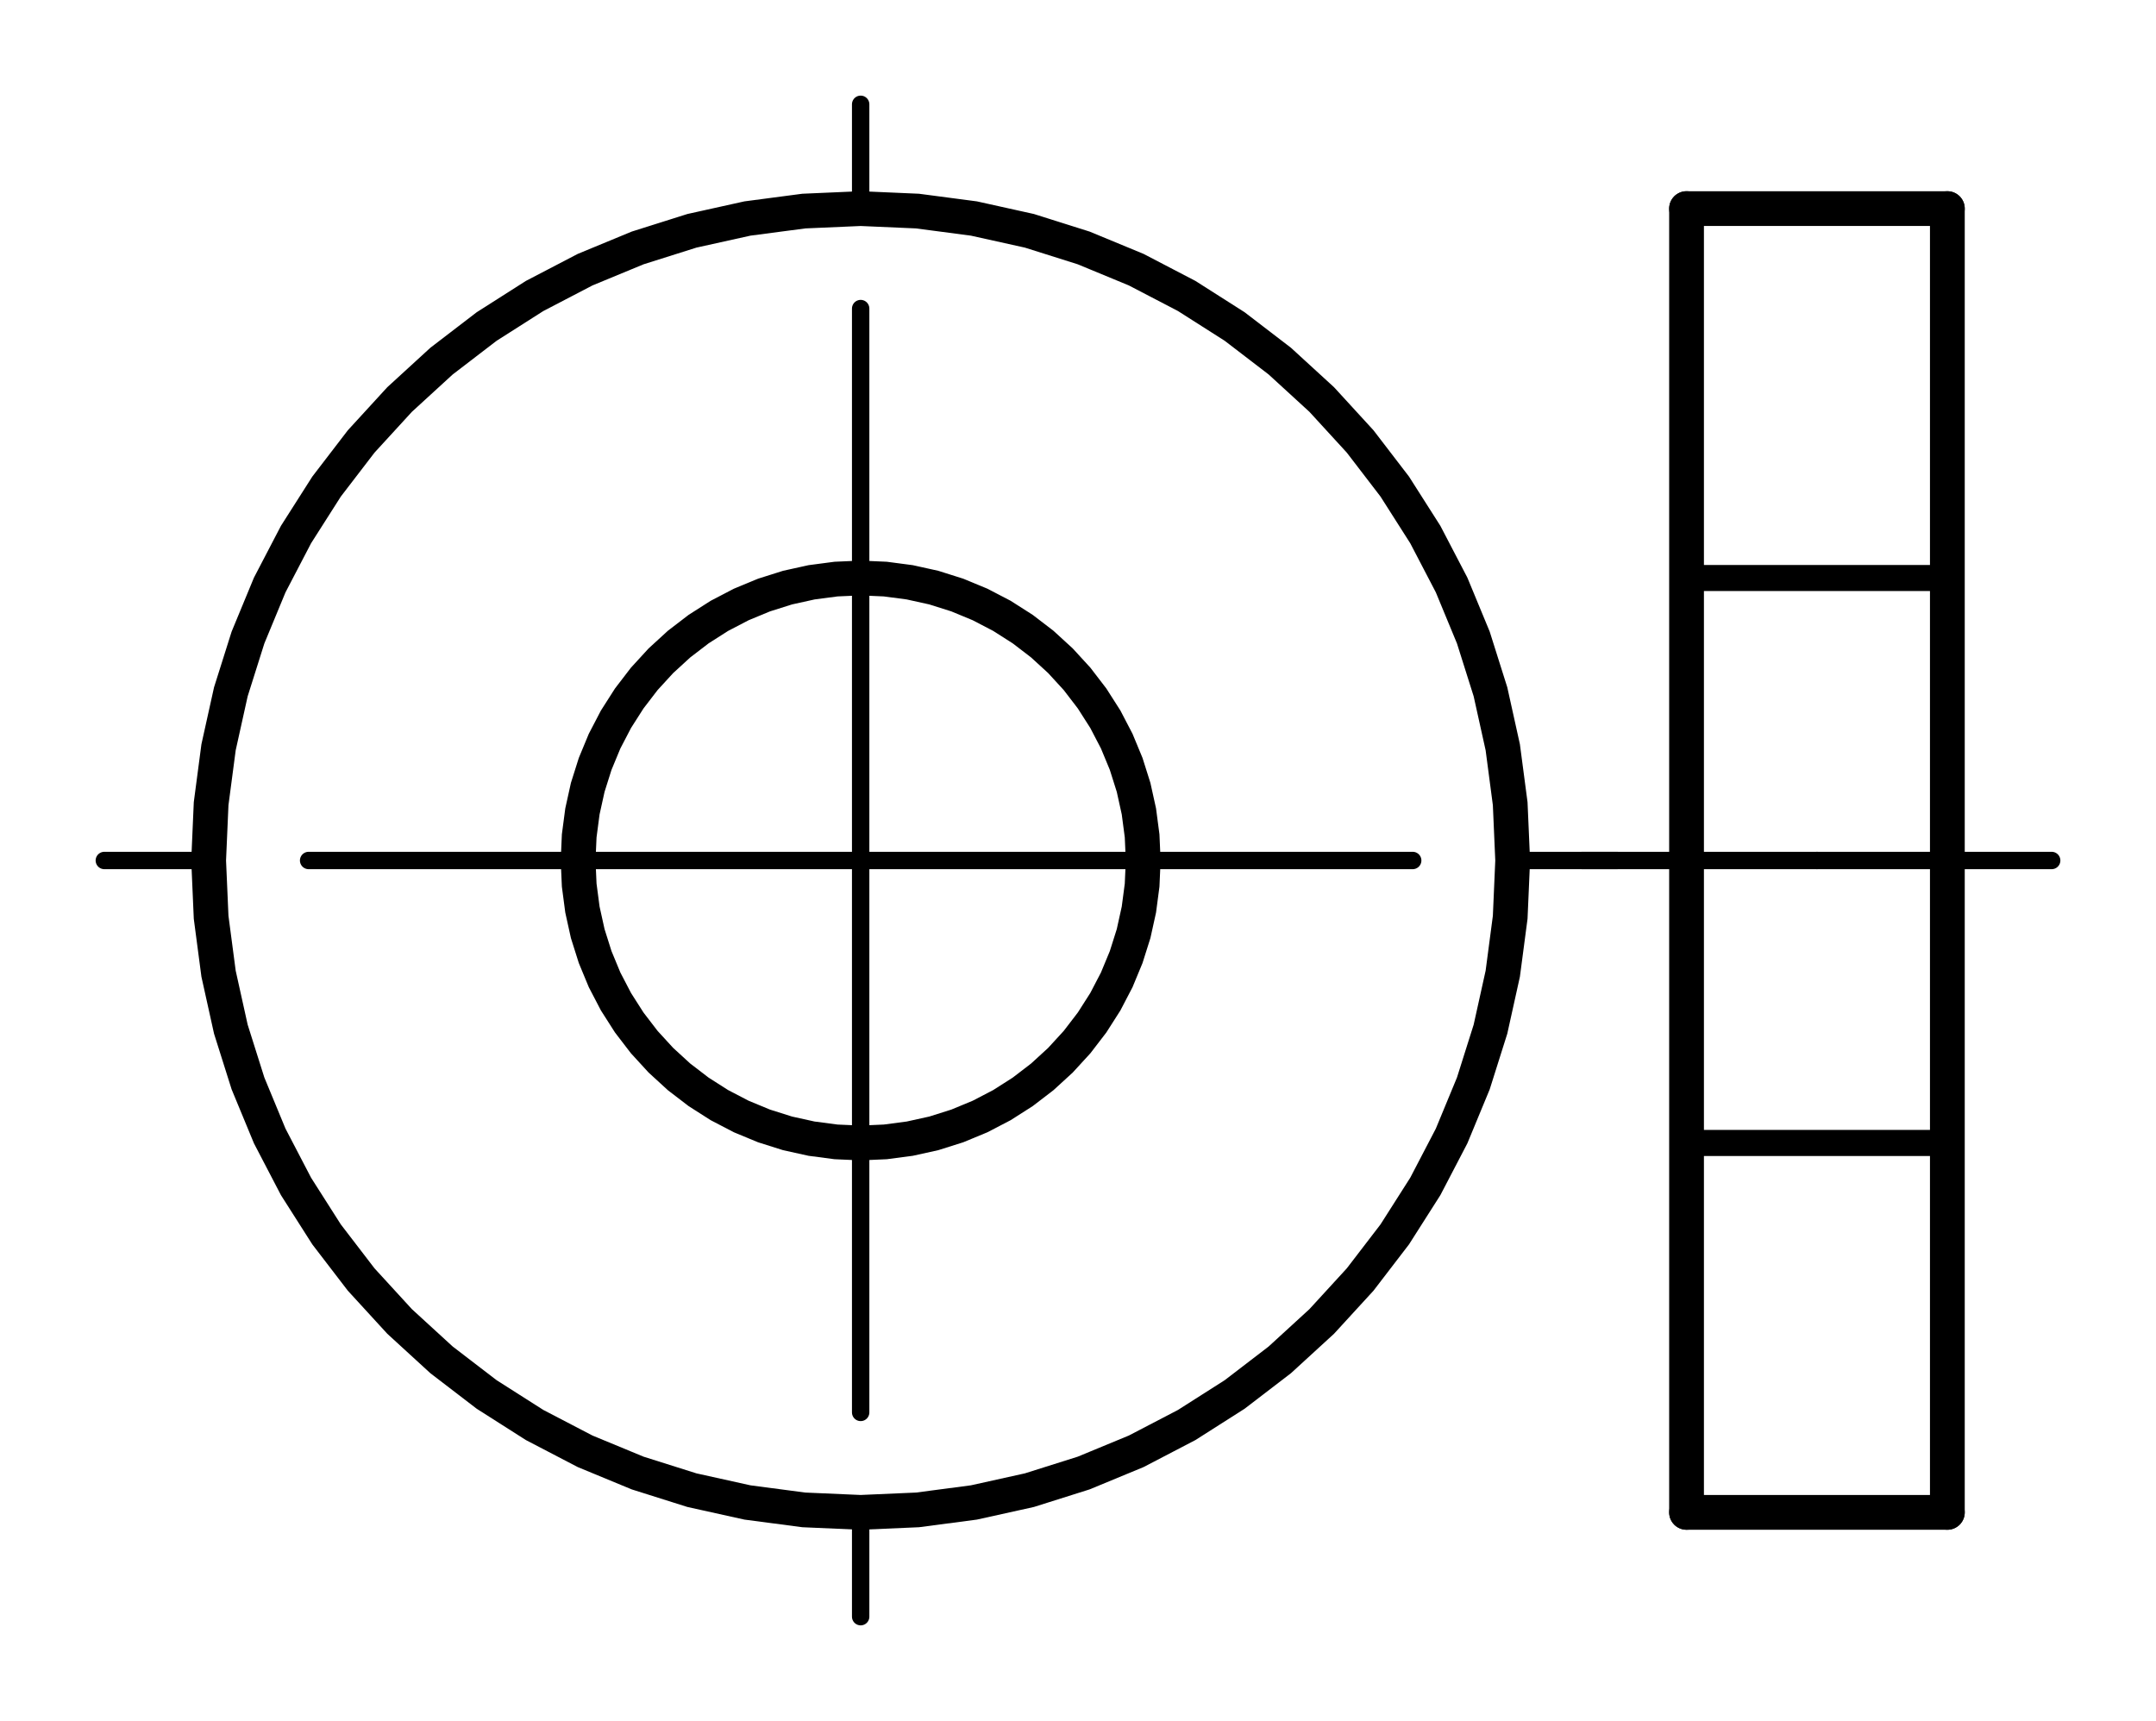
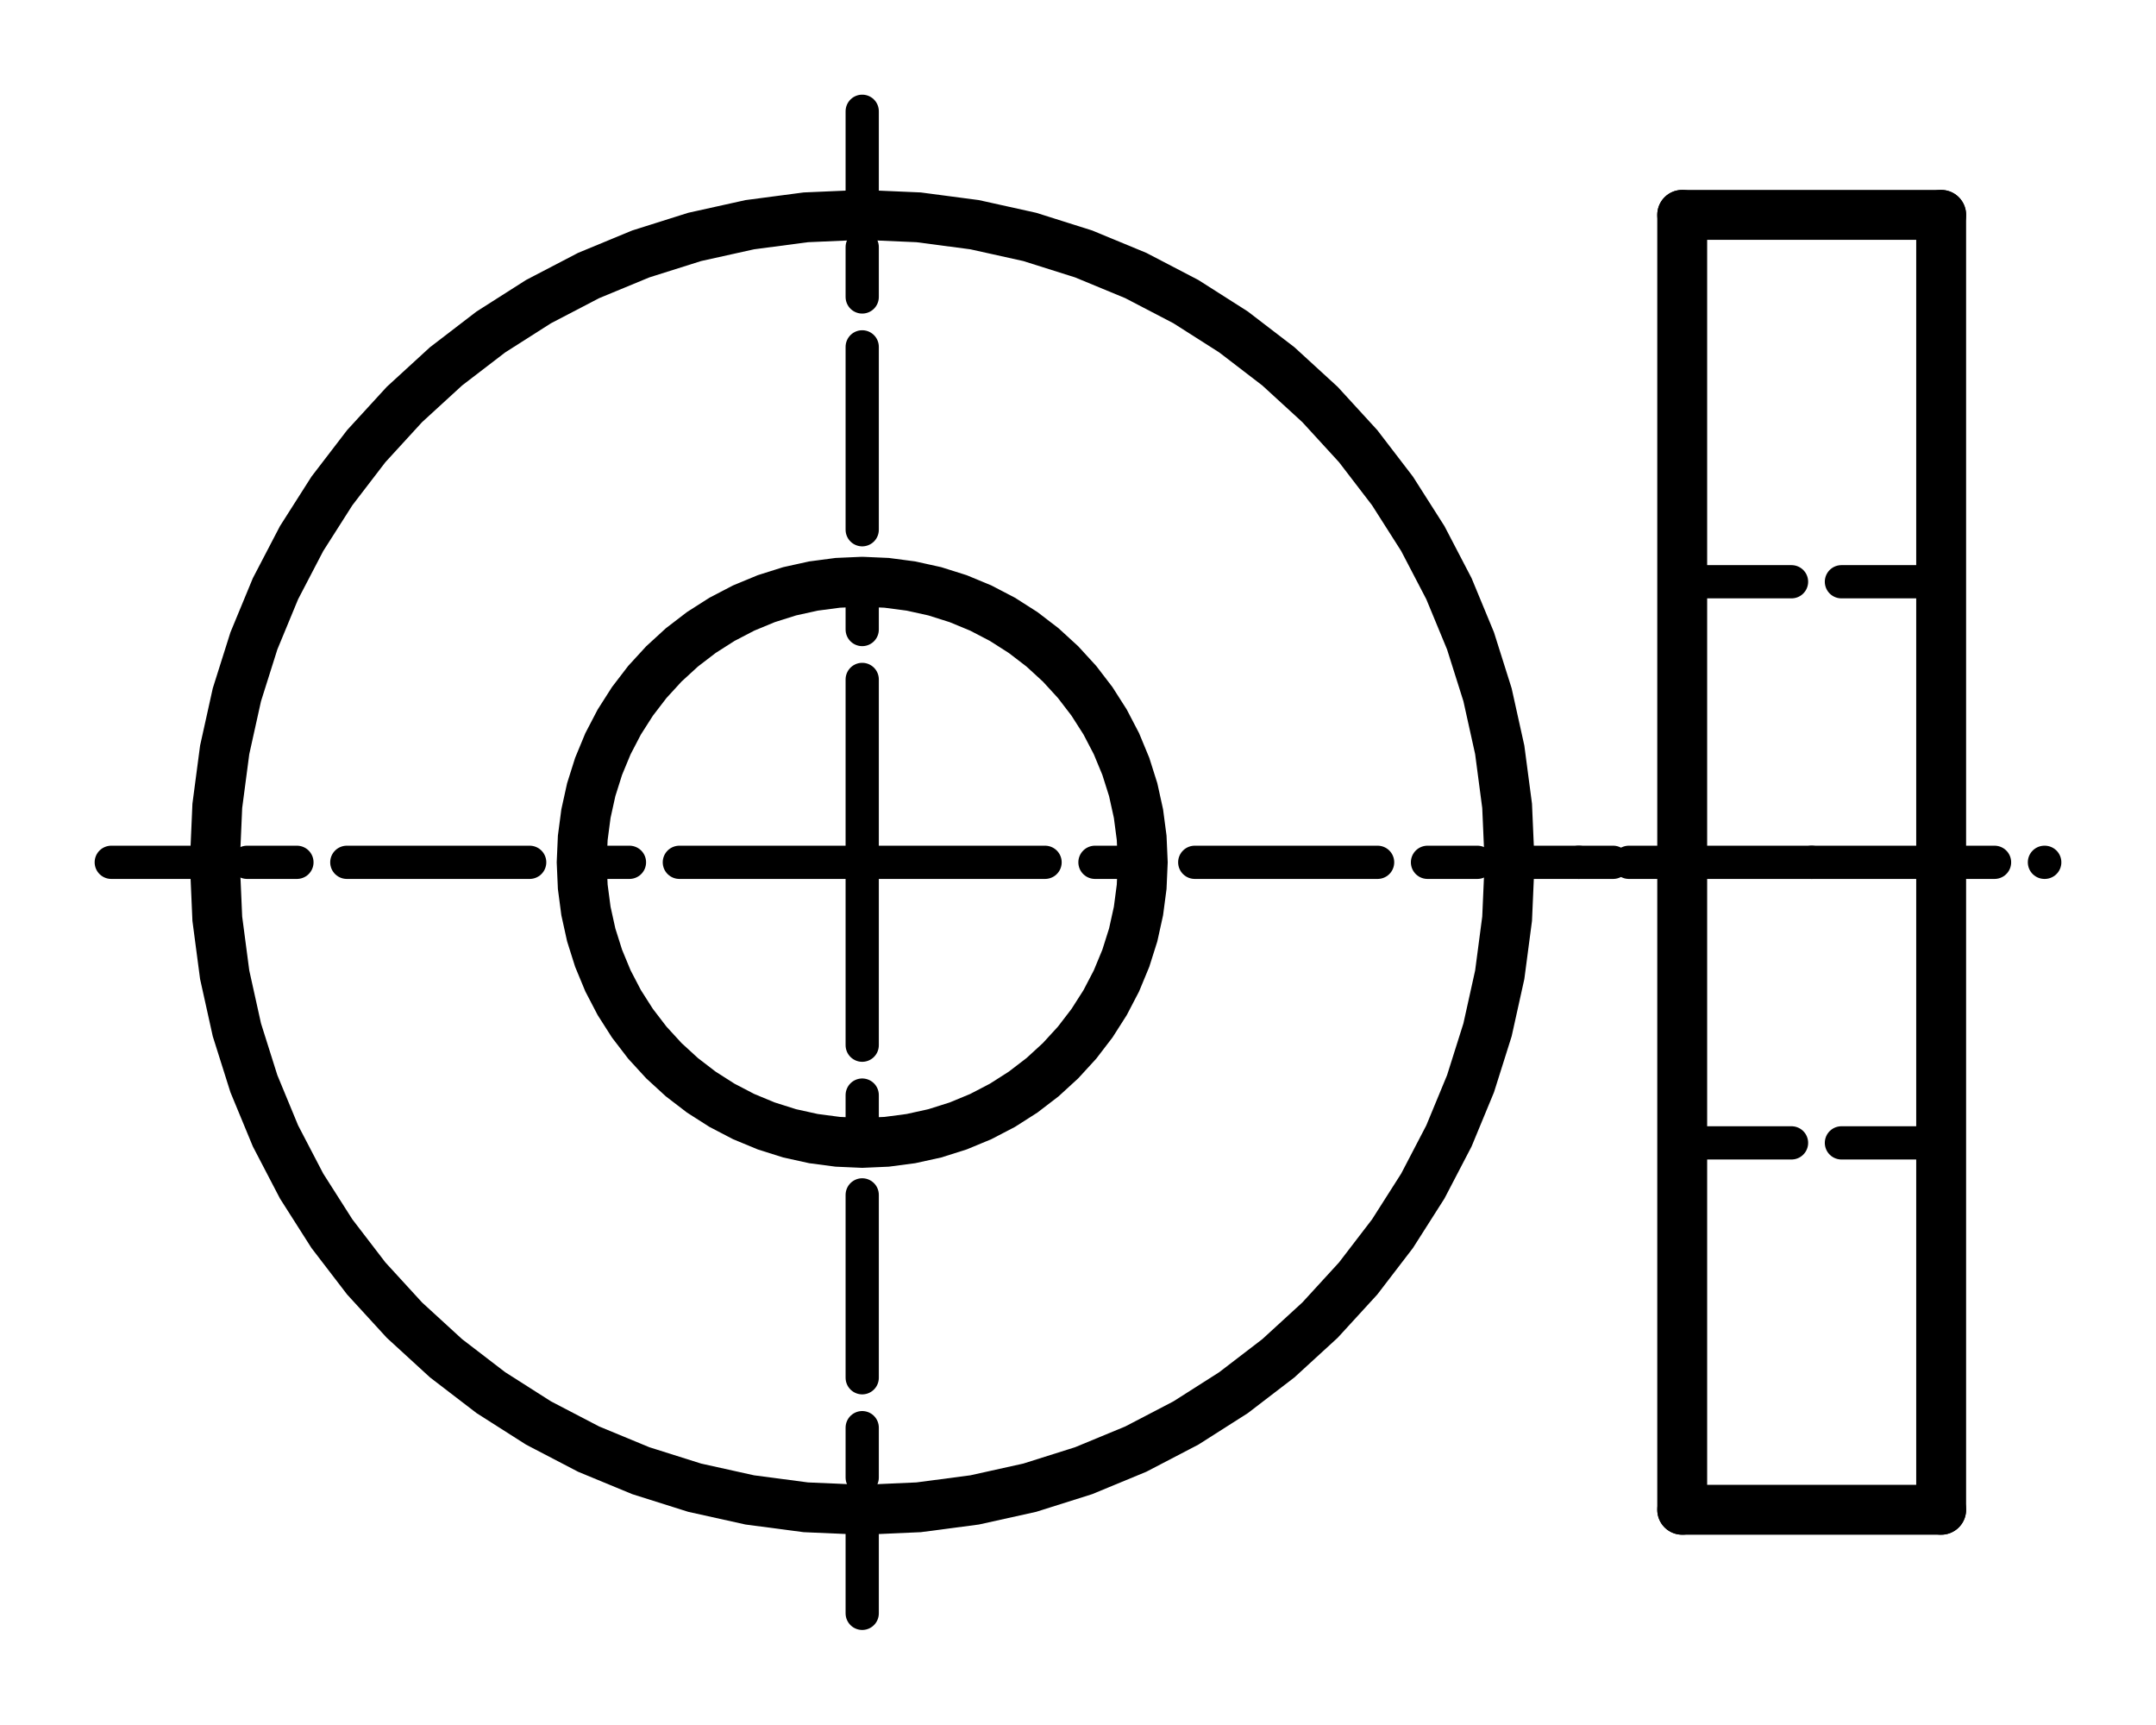
- <svg xmlns="http://www.w3.org/2000/svg" width="49.6mm" height="39.6mm" viewBox="-19.8 -19.8 49.6 39.6" version="1.1">
+ <svg xmlns="http://www.w3.org/2000/svg" width="49.956mm" height="39.956mm" viewBox="-19.978 -19.978 49.956 39.956" version="1.1">
  <g transform="scale(1,-1)" stroke-linecap="round">
-     <g fill="none" stroke="rgb(0,0,0)" stroke-width="0.8" id="Visible">
+     <g fill="none" stroke="rgb(0,0,0)" stroke-width="1.156" id="Visible">
      <path d="M 0.0,15.0 L -1.307,14.943 L -2.605,14.772 L -3.882,14.489 L -5.13,14.095 L -6.339,13.595 L -7.5,12.99 L -8.604,12.287 L -9.642,11.491 L -10.607,10.607 L -11.491,9.642 L -12.287,8.604 L -12.99,7.5 L -13.595,6.339 L -14.095,5.13 L -14.489,3.882 L -14.772,2.605 L -14.943,1.307 L -15.0,0.0 L -14.943,-1.307 L -14.772,-2.605 L -14.489,-3.882 L -14.095,-5.13 L -13.595,-6.339 L -12.99,-7.5 L -12.287,-8.604 L -11.491,-9.642 L -10.607,-10.607 L -9.642,-11.491 L -8.604,-12.287 L -7.5,-12.99 L -6.339,-13.595 L -5.13,-14.095 L -3.882,-14.489 L -2.605,-14.772 L -1.307,-14.943 L -0.0,-15.0 L 1.307,-14.943 L 2.605,-14.772 L 3.882,-14.489 L 5.13,-14.095 L 6.339,-13.595 L 7.5,-12.99 L 8.604,-12.287 L 9.642,-11.491 L 10.607,-10.607 L 11.491,-9.642 L 12.287,-8.604 L 12.99,-7.5 L 13.595,-6.339 L 14.095,-5.13 L 14.489,-3.882 L 14.772,-2.605 L 14.943,-1.307 L 15.0,-0.0 L 14.943,1.307 L 14.772,2.605 L 14.489,3.882 L 14.095,5.13 L 13.595,6.339 L 12.99,7.5 L 12.287,8.604 L 11.491,9.642 L 10.607,10.607 L 9.642,11.491 L 8.604,12.287 L 7.5,12.99 L 6.339,13.595 L 5.13,14.095 L 3.882,14.489 L 2.605,14.772 L 1.307,14.943 L 0.0,15.0" />
      <path d="M 0.0,6.5 L -0.567,6.475 L -1.129,6.401 L -1.682,6.279 L -2.223,6.108 L -2.747,5.891 L -3.25,5.629 L -3.728,5.324 L -4.178,4.979 L -4.596,4.596 L -4.979,4.178 L -5.324,3.728 L -5.629,3.25 L -5.891,2.747 L -6.108,2.223 L -6.279,1.682 L -6.401,1.129 L -6.475,0.567 L -6.5,-0.0 L -6.475,-0.567 L -6.401,-1.129 L -6.279,-1.682 L -6.108,-2.223 L -5.891,-2.747 L -5.629,-3.25 L -5.324,-3.728 L -4.979,-4.178 L -4.596,-4.596 L -4.178,-4.979 L -3.728,-5.324 L -3.25,-5.629 L -2.747,-5.891 L -2.223,-6.108 L -1.682,-6.279 L -1.129,-6.401 L -0.567,-6.475 L 0.0,-6.5 L 0.567,-6.475 L 1.129,-6.401 L 1.682,-6.279 L 2.223,-6.108 L 2.747,-5.891 L 3.25,-5.629 L 3.728,-5.324 L 4.178,-4.979 L 4.596,-4.596 L 4.979,-4.178 L 5.324,-3.728 L 5.629,-3.25 L 5.891,-2.747 L 6.108,-2.223 L 6.279,-1.682 L 6.401,-1.129 L 6.475,-0.567 L 6.5,0.0 L 6.475,0.567 L 6.401,1.129 L 6.279,1.682 L 6.108,2.223 L 5.891,2.747 L 5.629,3.25 L 5.324,3.728 L 4.979,4.178 L 4.596,4.596 L 4.178,4.979 L 3.728,5.324 L 3.25,5.629 L 2.747,5.891 L 2.223,6.108 L 1.682,6.279 L 1.129,6.401 L 0.567,6.475 L -0.0,6.5" />
      <path d="M 19.0,-15.0 L 19.0,-14.583 L 19.0,-14.167 L 19.0,-13.75 L 19.0,-13.333 L 19.0,-12.917 L 19.0,-12.5 L 19.0,-12.083 L 19.0,-11.667 L 19.0,-11.25 L 19.0,-10.833 L 19.0,-10.417 L 19.0,-10.0 L 19.0,-9.583 L 19.0,-9.167 L 19.0,-8.75 L 19.0,-8.333 L 19.0,-7.917 L 19.0,-7.5 L 19.0,-7.083 L 19.0,-6.667 L 19.0,-6.25 L 19.0,-5.833 L 19.0,-5.417 L 19.0,-5.0 L 19.0,-4.583 L 19.0,-4.167 L 19.0,-3.75 L 19.0,-3.333 L 19.0,-2.917 L 19.0,-2.5 L 19.0,-2.083 L 19.0,-1.667 L 19.0,-1.25 L 19.0,-0.833 L 19.0,-0.417 L 19.0,0.0 L 19.0,0.417 L 19.0,0.833 L 19.0,1.25 L 19.0,1.667 L 19.0,2.083 L 19.0,2.5 L 19.0,2.917 L 19.0,3.333 L 19.0,3.75 L 19.0,4.167 L 19.0,4.583 L 19.0,5.0 L 19.0,5.417 L 19.0,5.833 L 19.0,6.25 L 19.0,6.667 L 19.0,7.083 L 19.0,7.5 L 19.0,7.917 L 19.0,8.333 L 19.0,8.75 L 19.0,9.167 L 19.0,9.583 L 19.0,10.0 L 19.0,10.417 L 19.0,10.833 L 19.0,11.25 L 19.0,11.667 L 19.0,12.083 L 19.0,12.5 L 19.0,12.917 L 19.0,13.333 L 19.0,13.75 L 19.0,14.167 L 19.0,14.583 L 19.0,15.0" />
      <path d="M 25.0,15.0 L 24.917,15.0 L 24.833,15.0 L 24.75,15.0 L 24.667,15.0 L 24.583,15.0 L 24.5,15.0 L 24.417,15.0 L 24.333,15.0 L 24.25,15.0 L 24.167,15.0 L 24.083,15.0 L 24.0,15.0 L 23.917,15.0 L 23.833,15.0 L 23.75,15.0 L 23.667,15.0 L 23.583,15.0 L 23.5,15.0 L 23.417,15.0 L 23.333,15.0 L 23.25,15.0 L 23.167,15.0 L 23.083,15.0 L 23.0,15.0 L 22.917,15.0 L 22.833,15.0 L 22.75,15.0 L 22.667,15.0 L 22.583,15.0 L 22.5,15.0 L 22.417,15.0 L 22.333,15.0 L 22.25,15.0 L 22.167,15.0 L 22.083,15.0 L 22.0,15.0 L 21.917,15.0 L 21.833,15.0 L 21.75,15.0 L 21.667,15.0 L 21.583,15.0 L 21.5,15.0 L 21.417,15.0 L 21.333,15.0 L 21.25,15.0 L 21.167,15.0 L 21.083,15.0 L 21.0,15.0 L 20.917,15.0 L 20.833,15.0 L 20.75,15.0 L 20.667,15.0 L 20.583,15.0 L 20.5,15.0 L 20.417,15.0 L 20.333,15.0 L 20.25,15.0 L 20.167,15.0 L 20.083,15.0 L 20.0,15.0 L 19.917,15.0 L 19.833,15.0 L 19.75,15.0 L 19.667,15.0 L 19.583,15.0 L 19.5,15.0 L 19.417,15.0 L 19.333,15.0 L 19.25,15.0 L 19.167,15.0 L 19.083,15.0 L 19.0,15.0" />
      <path d="M 25.0,-15.0 L 25.0,-14.583 L 25.0,-14.167 L 25.0,-13.75 L 25.0,-13.333 L 25.0,-12.917 L 25.0,-12.5 L 25.0,-12.083 L 25.0,-11.667 L 25.0,-11.25 L 25.0,-10.833 L 25.0,-10.417 L 25.0,-10.0 L 25.0,-9.583 L 25.0,-9.167 L 25.0,-8.75 L 25.0,-8.333 L 25.0,-7.917 L 25.0,-7.5 L 25.0,-7.083 L 25.0,-6.667 L 25.0,-6.25 L 25.0,-5.833 L 25.0,-5.417 L 25.0,-5.0 L 25.0,-4.583 L 25.0,-4.167 L 25.0,-3.75 L 25.0,-3.333 L 25.0,-2.917 L 25.0,-2.5 L 25.0,-2.083 L 25.0,-1.667 L 25.0,-1.25 L 25.0,-0.833 L 25.0,-0.417 L 25.0,0.0 L 25.0,0.417 L 25.0,0.833 L 25.0,1.25 L 25.0,1.667 L 25.0,2.083 L 25.0,2.5 L 25.0,2.917 L 25.0,3.333 L 25.0,3.75 L 25.0,4.167 L 25.0,4.583 L 25.0,5.0 L 25.0,5.417 L 25.0,5.833 L 25.0,6.25 L 25.0,6.667 L 25.0,7.083 L 25.0,7.5 L 25.0,7.917 L 25.0,8.333 L 25.0,8.75 L 25.0,9.167 L 25.0,9.583 L 25.0,10.0 L 25.0,10.417 L 25.0,10.833 L 25.0,11.25 L 25.0,11.667 L 25.0,12.083 L 25.0,12.5 L 25.0,12.917 L 25.0,13.333 L 25.0,13.75 L 25.0,14.167 L 25.0,14.583 L 25.0,15.0" />
      <path d="M 25.0,-15.0 L 24.917,-15.0 L 24.833,-15.0 L 24.75,-15.0 L 24.667,-15.0 L 24.583,-15.0 L 24.5,-15.0 L 24.417,-15.0 L 24.333,-15.0 L 24.25,-15.0 L 24.167,-15.0 L 24.083,-15.0 L 24.0,-15.0 L 23.917,-15.0 L 23.833,-15.0 L 23.75,-15.0 L 23.667,-15.0 L 23.583,-15.0 L 23.5,-15.0 L 23.417,-15.0 L 23.333,-15.0 L 23.25,-15.0 L 23.167,-15.0 L 23.083,-15.0 L 23.0,-15.0 L 22.917,-15.0 L 22.833,-15.0 L 22.75,-15.0 L 22.667,-15.0 L 22.583,-15.0 L 22.5,-15.0 L 22.417,-15.0 L 22.333,-15.0 L 22.25,-15.0 L 22.167,-15.0 L 22.083,-15.0 L 22.0,-15.0 L 21.917,-15.0 L 21.833,-15.0 L 21.75,-15.0 L 21.667,-15.0 L 21.583,-15.0 L 21.5,-15.0 L 21.417,-15.0 L 21.333,-15.0 L 21.25,-15.0 L 21.167,-15.0 L 21.083,-15.0 L 21.0,-15.0 L 20.917,-15.0 L 20.833,-15.0 L 20.75,-15.0 L 20.667,-15.0 L 20.583,-15.0 L 20.5,-15.0 L 20.417,-15.0 L 20.333,-15.0 L 20.25,-15.0 L 20.167,-15.0 L 20.083,-15.0 L 20.0,-15.0 L 19.917,-15.0 L 19.833,-15.0 L 19.75,-15.0 L 19.667,-15.0 L 19.583,-15.0 L 19.5,-15.0 L 19.417,-15.0 L 19.333,-15.0 L 19.25,-15.0 L 19.167,-15.0 L 19.083,-15.0 L 19.0,-15.0" />
    </g>
-     <g fill="none" stroke="rgb(0,0,0)" stroke-width="0.6" id="Hidden" stroke-dasharray="7.2 1.8">
+     <g fill="none" stroke="rgb(0,0,0)" stroke-width="0.77" id="Hidden" stroke-dasharray="2.311 1.156">
      <path d="M 0.0,15.0 L -1.307,14.943 L -2.605,14.772 L -3.882,14.489 L -5.13,14.095 L -6.339,13.595 L -7.5,12.99 L -8.604,12.287 L -9.642,11.491 L -10.607,10.607 L -11.491,9.642 L -12.287,8.604 L -12.99,7.5 L -13.595,6.339 L -14.095,5.13 L -14.489,3.882 L -14.772,2.605 L -14.943,1.307 L -15.0,0.0 L -14.943,-1.307 L -14.772,-2.605 L -14.489,-3.882 L -14.095,-5.13 L -13.595,-6.339 L -12.99,-7.5 L -12.287,-8.604 L -11.491,-9.642 L -10.607,-10.607 L -9.642,-11.491 L -8.604,-12.287 L -7.5,-12.99 L -6.339,-13.595 L -5.13,-14.095 L -3.882,-14.489 L -2.605,-14.772 L -1.307,-14.943 L -0.0,-15.0 L 1.307,-14.943 L 2.605,-14.772 L 3.882,-14.489 L 5.13,-14.095 L 6.339,-13.595 L 7.5,-12.99 L 8.604,-12.287 L 9.642,-11.491 L 10.607,-10.607 L 11.491,-9.642 L 12.287,-8.604 L 12.99,-7.5 L 13.595,-6.339 L 14.095,-5.13 L 14.489,-3.882 L 14.772,-2.605 L 14.943,-1.307 L 15.0,-0.0 L 14.943,1.307 L 14.772,2.605 L 14.489,3.882 L 14.095,5.13 L 13.595,6.339 L 12.99,7.5 L 12.287,8.604 L 11.491,9.642 L 10.607,10.607 L 9.642,11.491 L 8.604,12.287 L 7.5,12.99 L 6.339,13.595 L 5.13,14.095 L 3.882,14.489 L 2.605,14.772 L 1.307,14.943 L 0.0,15.0" />
      <path d="M 0.0,6.5 L -0.567,6.475 L -1.129,6.401 L -1.682,6.279 L -2.223,6.108 L -2.747,5.891 L -3.25,5.629 L -3.728,5.324 L -4.178,4.979 L -4.596,4.596 L -4.979,4.178 L -5.324,3.728 L -5.629,3.25 L -5.891,2.747 L -6.108,2.223 L -6.279,1.682 L -6.401,1.129 L -6.475,0.567 L -6.5,-0.0 L -6.475,-0.567 L -6.401,-1.129 L -6.279,-1.682 L -6.108,-2.223 L -5.891,-2.747 L -5.629,-3.25 L -5.324,-3.728 L -4.979,-4.178 L -4.596,-4.596 L -4.178,-4.979 L -3.728,-5.324 L -3.25,-5.629 L -2.747,-5.891 L -2.223,-6.108 L -1.682,-6.279 L -1.129,-6.401 L -0.567,-6.475 L 0.0,-6.5 L 0.567,-6.475 L 1.129,-6.401 L 1.682,-6.279 L 2.223,-6.108 L 2.747,-5.891 L 3.25,-5.629 L 3.728,-5.324 L 4.178,-4.979 L 4.596,-4.596 L 4.979,-4.178 L 5.324,-3.728 L 5.629,-3.25 L 5.891,-2.747 L 6.108,-2.223 L 6.279,-1.682 L 6.401,-1.129 L 6.475,-0.567 L 6.5,0.0 L 6.475,0.567 L 6.401,1.129 L 6.279,1.682 L 6.108,2.223 L 5.891,2.747 L 5.629,3.25 L 5.324,3.728 L 4.979,4.178 L 4.596,4.596 L 4.178,4.979 L 3.728,5.324 L 3.25,5.629 L 2.747,5.891 L 2.223,6.108 L 1.682,6.279 L 1.129,6.401 L 0.567,6.475 L -0.0,6.5" />
      <path d="M 19.0,15.0 L 19.0,14.583 L 19.0,14.167 L 19.0,13.75 L 19.0,13.333 L 19.0,12.917 L 19.0,12.5 L 19.0,12.083 L 19.0,11.667 L 19.0,11.25 L 19.0,10.833 L 19.0,10.417 L 19.0,10.0 L 19.0,9.583 L 19.0,9.167 L 19.0,8.75 L 19.0,8.333 L 19.0,7.917 L 19.0,7.5 L 19.0,7.083 L 19.0,6.667 L 19.0,6.25 L 19.0,5.833 L 19.0,5.417 L 19.0,5.0 L 19.0,4.583 L 19.0,4.167 L 19.0,3.75 L 19.0,3.333 L 19.0,2.917 L 19.0,2.5 L 19.0,2.083 L 19.0,1.667 L 19.0,1.25 L 19.0,0.833 L 19.0,0.417 L 19.0,0.0 L 19.0,-0.417 L 19.0,-0.833 L 19.0,-1.25 L 19.0,-1.667 L 19.0,-2.083 L 19.0,-2.5 L 19.0,-2.917 L 19.0,-3.333 L 19.0,-3.75 L 19.0,-4.167 L 19.0,-4.583 L 19.0,-5.0 L 19.0,-5.417 L 19.0,-5.833 L 19.0,-6.25 L 19.0,-6.667 L 19.0,-7.083 L 19.0,-7.5 L 19.0,-7.917 L 19.0,-8.333 L 19.0,-8.75 L 19.0,-9.167 L 19.0,-9.583 L 19.0,-10.0 L 19.0,-10.417 L 19.0,-10.833 L 19.0,-11.25 L 19.0,-11.667 L 19.0,-12.083 L 19.0,-12.5 L 19.0,-12.917 L 19.0,-13.333 L 19.0,-13.75 L 19.0,-14.167 L 19.0,-14.583 L 19.0,-15.0" />
      <path d="M 25.0,15.0 L 25.0,14.583 L 25.0,14.167 L 25.0,13.75 L 25.0,13.333 L 25.0,12.917 L 25.0,12.5 L 25.0,12.083 L 25.0,11.667 L 25.0,11.25 L 25.0,10.833 L 25.0,10.417 L 25.0,10.0 L 25.0,9.583 L 25.0,9.167 L 25.0,8.75 L 25.0,8.333 L 25.0,7.917 L 25.0,7.5 L 25.0,7.083 L 25.0,6.667 L 25.0,6.25 L 25.0,5.833 L 25.0,5.417 L 25.0,5.0 L 25.0,4.583 L 25.0,4.167 L 25.0,3.75 L 25.0,3.333 L 25.0,2.917 L 25.0,2.5 L 25.0,2.083 L 25.0,1.667 L 25.0,1.25 L 25.0,0.833 L 25.0,0.417 L 25.0,0.0 L 25.0,-0.417 L 25.0,-0.833 L 25.0,-1.25 L 25.0,-1.667 L 25.0,-2.083 L 25.0,-2.5 L 25.0,-2.917 L 25.0,-3.333 L 25.0,-3.75 L 25.0,-4.167 L 25.0,-4.583 L 25.0,-5.0 L 25.0,-5.417 L 25.0,-5.833 L 25.0,-6.25 L 25.0,-6.667 L 25.0,-7.083 L 25.0,-7.5 L 25.0,-7.917 L 25.0,-8.333 L 25.0,-8.75 L 25.0,-9.167 L 25.0,-9.583 L 25.0,-10.0 L 25.0,-10.417 L 25.0,-10.833 L 25.0,-11.25 L 25.0,-11.667 L 25.0,-12.083 L 25.0,-12.5 L 25.0,-12.917 L 25.0,-13.333 L 25.0,-13.75 L 25.0,-14.167 L 25.0,-14.583 L 25.0,-15.0" />
      <path d="M 19.0,6.5 L 19.0,6.319 L 19.0,6.139 L 19.0,5.958 L 19.0,5.778 L 19.0,5.597 L 19.0,5.417 L 19.0,5.236 L 19.0,5.056 L 19.0,4.875 L 19.0,4.694 L 19.0,4.514 L 19.0,4.333 L 19.0,4.153 L 19.0,3.972 L 19.0,3.792 L 19.0,3.611 L 19.0,3.431 L 19.0,3.25 L 19.0,3.069 L 19.0,2.889 L 19.0,2.708 L 19.0,2.528 L 19.0,2.347 L 19.0,2.167 L 19.0,1.986 L 19.0,1.806 L 19.0,1.625 L 19.0,1.444 L 19.0,1.264 L 19.0,1.083 L 19.0,0.903 L 19.0,0.722 L 19.0,0.542 L 19.0,0.361 L 19.0,0.181 L 19.0,0.0 L 19.0,-0.181 L 19.0,-0.361 L 19.0,-0.542 L 19.0,-0.722 L 19.0,-0.903 L 19.0,-1.083 L 19.0,-1.264 L 19.0,-1.444 L 19.0,-1.625 L 19.0,-1.806 L 19.0,-1.986 L 19.0,-2.167 L 19.0,-2.347 L 19.0,-2.528 L 19.0,-2.708 L 19.0,-2.889 L 19.0,-3.069 L 19.0,-3.25 L 19.0,-3.431 L 19.0,-3.611 L 19.0,-3.792 L 19.0,-3.972 L 19.0,-4.153 L 19.0,-4.333 L 19.0,-4.514 L 19.0,-4.694 L 19.0,-4.875 L 19.0,-5.056 L 19.0,-5.236 L 19.0,-5.417 L 19.0,-5.597 L 19.0,-5.778 L 19.0,-5.958 L 19.0,-6.139 L 19.0,-6.319 L 19.0,-6.5" />
      <path d="M 19.0,-6.5 L 19.0,-6.319 L 19.0,-6.139 L 19.0,-5.958 L 19.0,-5.778 L 19.0,-5.597 L 19.0,-5.417 L 19.0,-5.236 L 19.0,-5.056 L 19.0,-4.875 L 19.0,-4.694 L 19.0,-4.514 L 19.0,-4.333 L 19.0,-4.153 L 19.0,-3.972 L 19.0,-3.792 L 19.0,-3.611 L 19.0,-3.431 L 19.0,-3.25 L 19.0,-3.069 L 19.0,-2.889 L 19.0,-2.708 L 19.0,-2.528 L 19.0,-2.347 L 19.0,-2.167 L 19.0,-1.986 L 19.0,-1.806 L 19.0,-1.625 L 19.0,-1.444 L 19.0,-1.264 L 19.0,-1.083 L 19.0,-0.903 L 19.0,-0.722 L 19.0,-0.542 L 19.0,-0.361 L 19.0,-0.181 L 19.0,0.0 L 19.0,0.181 L 19.0,0.361 L 19.0,0.542 L 19.0,0.722 L 19.0,0.903 L 19.0,1.083 L 19.0,1.264 L 19.0,1.444 L 19.0,1.625 L 19.0,1.806 L 19.0,1.986 L 19.0,2.167 L 19.0,2.347 L 19.0,2.528 L 19.0,2.708 L 19.0,2.889 L 19.0,3.069 L 19.0,3.25 L 19.0,3.431 L 19.0,3.611 L 19.0,3.792 L 19.0,3.972 L 19.0,4.153 L 19.0,4.333 L 19.0,4.514 L 19.0,4.694 L 19.0,4.875 L 19.0,5.056 L 19.0,5.236 L 19.0,5.417 L 19.0,5.597 L 19.0,5.778 L 19.0,5.958 L 19.0,6.139 L 19.0,6.319 L 19.0,6.5" />
      <path d="M 25.0,6.5 L 25.0,6.319 L 25.0,6.139 L 25.0,5.958 L 25.0,5.778 L 25.0,5.597 L 25.0,5.417 L 25.0,5.236 L 25.0,5.056 L 25.0,4.875 L 25.0,4.694 L 25.0,4.514 L 25.0,4.333 L 25.0,4.153 L 25.0,3.972 L 25.0,3.792 L 25.0,3.611 L 25.0,3.431 L 25.0,3.25 L 25.0,3.069 L 25.0,2.889 L 25.0,2.708 L 25.0,2.528 L 25.0,2.347 L 25.0,2.167 L 25.0,1.986 L 25.0,1.806 L 25.0,1.625 L 25.0,1.444 L 25.0,1.264 L 25.0,1.083 L 25.0,0.903 L 25.0,0.722 L 25.0,0.542 L 25.0,0.361 L 25.0,0.181 L 25.0,0.0 L 25.0,-0.181 L 25.0,-0.361 L 25.0,-0.542 L 25.0,-0.722 L 25.0,-0.903 L 25.0,-1.083 L 25.0,-1.264 L 25.0,-1.444 L 25.0,-1.625 L 25.0,-1.806 L 25.0,-1.986 L 25.0,-2.167 L 25.0,-2.347 L 25.0,-2.528 L 25.0,-2.708 L 25.0,-2.889 L 25.0,-3.069 L 25.0,-3.25 L 25.0,-3.431 L 25.0,-3.611 L 25.0,-3.792 L 25.0,-3.972 L 25.0,-4.153 L 25.0,-4.333 L 25.0,-4.514 L 25.0,-4.694 L 25.0,-4.875 L 25.0,-5.056 L 25.0,-5.236 L 25.0,-5.417 L 25.0,-5.597 L 25.0,-5.778 L 25.0,-5.958 L 25.0,-6.139 L 25.0,-6.319 L 25.0,-6.5" />
      <path d="M 25.0,-6.5 L 25.0,-6.319 L 25.0,-6.139 L 25.0,-5.958 L 25.0,-5.778 L 25.0,-5.597 L 25.0,-5.417 L 25.0,-5.236 L 25.0,-5.056 L 25.0,-4.875 L 25.0,-4.694 L 25.0,-4.514 L 25.0,-4.333 L 25.0,-4.153 L 25.0,-3.972 L 25.0,-3.792 L 25.0,-3.611 L 25.0,-3.431 L 25.0,-3.25 L 25.0,-3.069 L 25.0,-2.889 L 25.0,-2.708 L 25.0,-2.528 L 25.0,-2.347 L 25.0,-2.167 L 25.0,-1.986 L 25.0,-1.806 L 25.0,-1.625 L 25.0,-1.444 L 25.0,-1.264 L 25.0,-1.083 L 25.0,-0.903 L 25.0,-0.722 L 25.0,-0.542 L 25.0,-0.361 L 25.0,-0.181 L 25.0,0.0 L 25.0,0.181 L 25.0,0.361 L 25.0,0.542 L 25.0,0.722 L 25.0,0.903 L 25.0,1.083 L 25.0,1.264 L 25.0,1.444 L 25.0,1.625 L 25.0,1.806 L 25.0,1.986 L 25.0,2.167 L 25.0,2.347 L 25.0,2.528 L 25.0,2.708 L 25.0,2.889 L 25.0,3.069 L 25.0,3.25 L 25.0,3.431 L 25.0,3.611 L 25.0,3.792 L 25.0,3.972 L 25.0,4.153 L 25.0,4.333 L 25.0,4.514 L 25.0,4.694 L 25.0,4.875 L 25.0,5.056 L 25.0,5.236 L 25.0,5.417 L 25.0,5.597 L 25.0,5.778 L 25.0,5.958 L 25.0,6.139 L 25.0,6.319 L 25.0,6.5" />
      <path d="M 25.0,6.5 L 24.917,6.5 L 24.833,6.5 L 24.75,6.5 L 24.667,6.5 L 24.583,6.5 L 24.5,6.5 L 24.417,6.5 L 24.333,6.5 L 24.25,6.5 L 24.167,6.5 L 24.083,6.5 L 24.0,6.5 L 23.917,6.5 L 23.833,6.5 L 23.75,6.5 L 23.667,6.5 L 23.583,6.5 L 23.5,6.5 L 23.417,6.5 L 23.333,6.5 L 23.25,6.5 L 23.167,6.5 L 23.083,6.5 L 23.0,6.5 L 22.917,6.5 L 22.833,6.5 L 22.75,6.5 L 22.667,6.5 L 22.583,6.5 L 22.5,6.5 L 22.417,6.5 L 22.333,6.5 L 22.25,6.5 L 22.167,6.5 L 22.083,6.5 L 22.0,6.5 L 21.917,6.5 L 21.833,6.5 L 21.75,6.5 L 21.667,6.5 L 21.583,6.5 L 21.5,6.5 L 21.417,6.5 L 21.333,6.5 L 21.25,6.5 L 21.167,6.5 L 21.083,6.5 L 21.0,6.5 L 20.917,6.5 L 20.833,6.5 L 20.75,6.5 L 20.667,6.5 L 20.583,6.5 L 20.5,6.5 L 20.417,6.5 L 20.333,6.5 L 20.25,6.5 L 20.167,6.5 L 20.083,6.5 L 20.0,6.5 L 19.917,6.5 L 19.833,6.5 L 19.75,6.5 L 19.667,6.5 L 19.583,6.5 L 19.5,6.5 L 19.417,6.5 L 19.333,6.5 L 19.25,6.5 L 19.167,6.5 L 19.083,6.5 L 19.0,6.5" />
      <path d="M 25.0,-6.5 L 24.917,-6.5 L 24.833,-6.5 L 24.75,-6.5 L 24.667,-6.5 L 24.583,-6.5 L 24.5,-6.5 L 24.417,-6.5 L 24.333,-6.5 L 24.25,-6.5 L 24.167,-6.5 L 24.083,-6.5 L 24.0,-6.5 L 23.917,-6.5 L 23.833,-6.5 L 23.75,-6.5 L 23.667,-6.5 L 23.583,-6.5 L 23.5,-6.5 L 23.417,-6.5 L 23.333,-6.5 L 23.25,-6.5 L 23.167,-6.5 L 23.083,-6.5 L 23.0,-6.5 L 22.917,-6.5 L 22.833,-6.5 L 22.75,-6.5 L 22.667,-6.5 L 22.583,-6.5 L 22.5,-6.5 L 22.417,-6.5 L 22.333,-6.5 L 22.25,-6.5 L 22.167,-6.5 L 22.083,-6.5 L 22.0,-6.5 L 21.917,-6.5 L 21.833,-6.5 L 21.75,-6.5 L 21.667,-6.5 L 21.583,-6.5 L 21.5,-6.5 L 21.417,-6.5 L 21.333,-6.5 L 21.25,-6.5 L 21.167,-6.5 L 21.083,-6.5 L 21.0,-6.5 L 20.917,-6.5 L 20.833,-6.5 L 20.75,-6.5 L 20.667,-6.5 L 20.583,-6.5 L 20.5,-6.5 L 20.417,-6.5 L 20.333,-6.5 L 20.25,-6.5 L 20.167,-6.5 L 20.083,-6.5 L 20.0,-6.5 L 19.917,-6.5 L 19.833,-6.5 L 19.75,-6.5 L 19.667,-6.5 L 19.583,-6.5 L 19.5,-6.5 L 19.417,-6.5 L 19.333,-6.5 L 19.25,-6.5 L 19.167,-6.5 L 19.083,-6.5 L 19.0,-6.5" />
    </g>
-     <g fill="none" stroke="rgb(0,0,0)" stroke-width="0.4" id="Center" stroke-dasharray="12.7 2.54 2.54 2.54">
+     <g fill="none" stroke="rgb(0,0,0)" stroke-width="0.77" id="Center" stroke-dasharray="4.237 1.156 1.156 1.156">
      <line x1="0.0" y1="-0.0" x2="-17.4" y2="-0.0" />
      <line x1="0.0" y1="-0.0" x2="17.4" y2="-0.0" />
      <line x1="0.0" y1="-0.0" x2="0.0" y2="-17.4" />
      <line x1="0.0" y1="-0.0" x2="0.0" y2="17.4" />
      <line x1="22.0" y1="0.0" x2="16.6" y2="0.0" />
      <line x1="22.0" y1="0.0" x2="27.4" y2="0.0" />
    </g>
  </g>
</svg>
